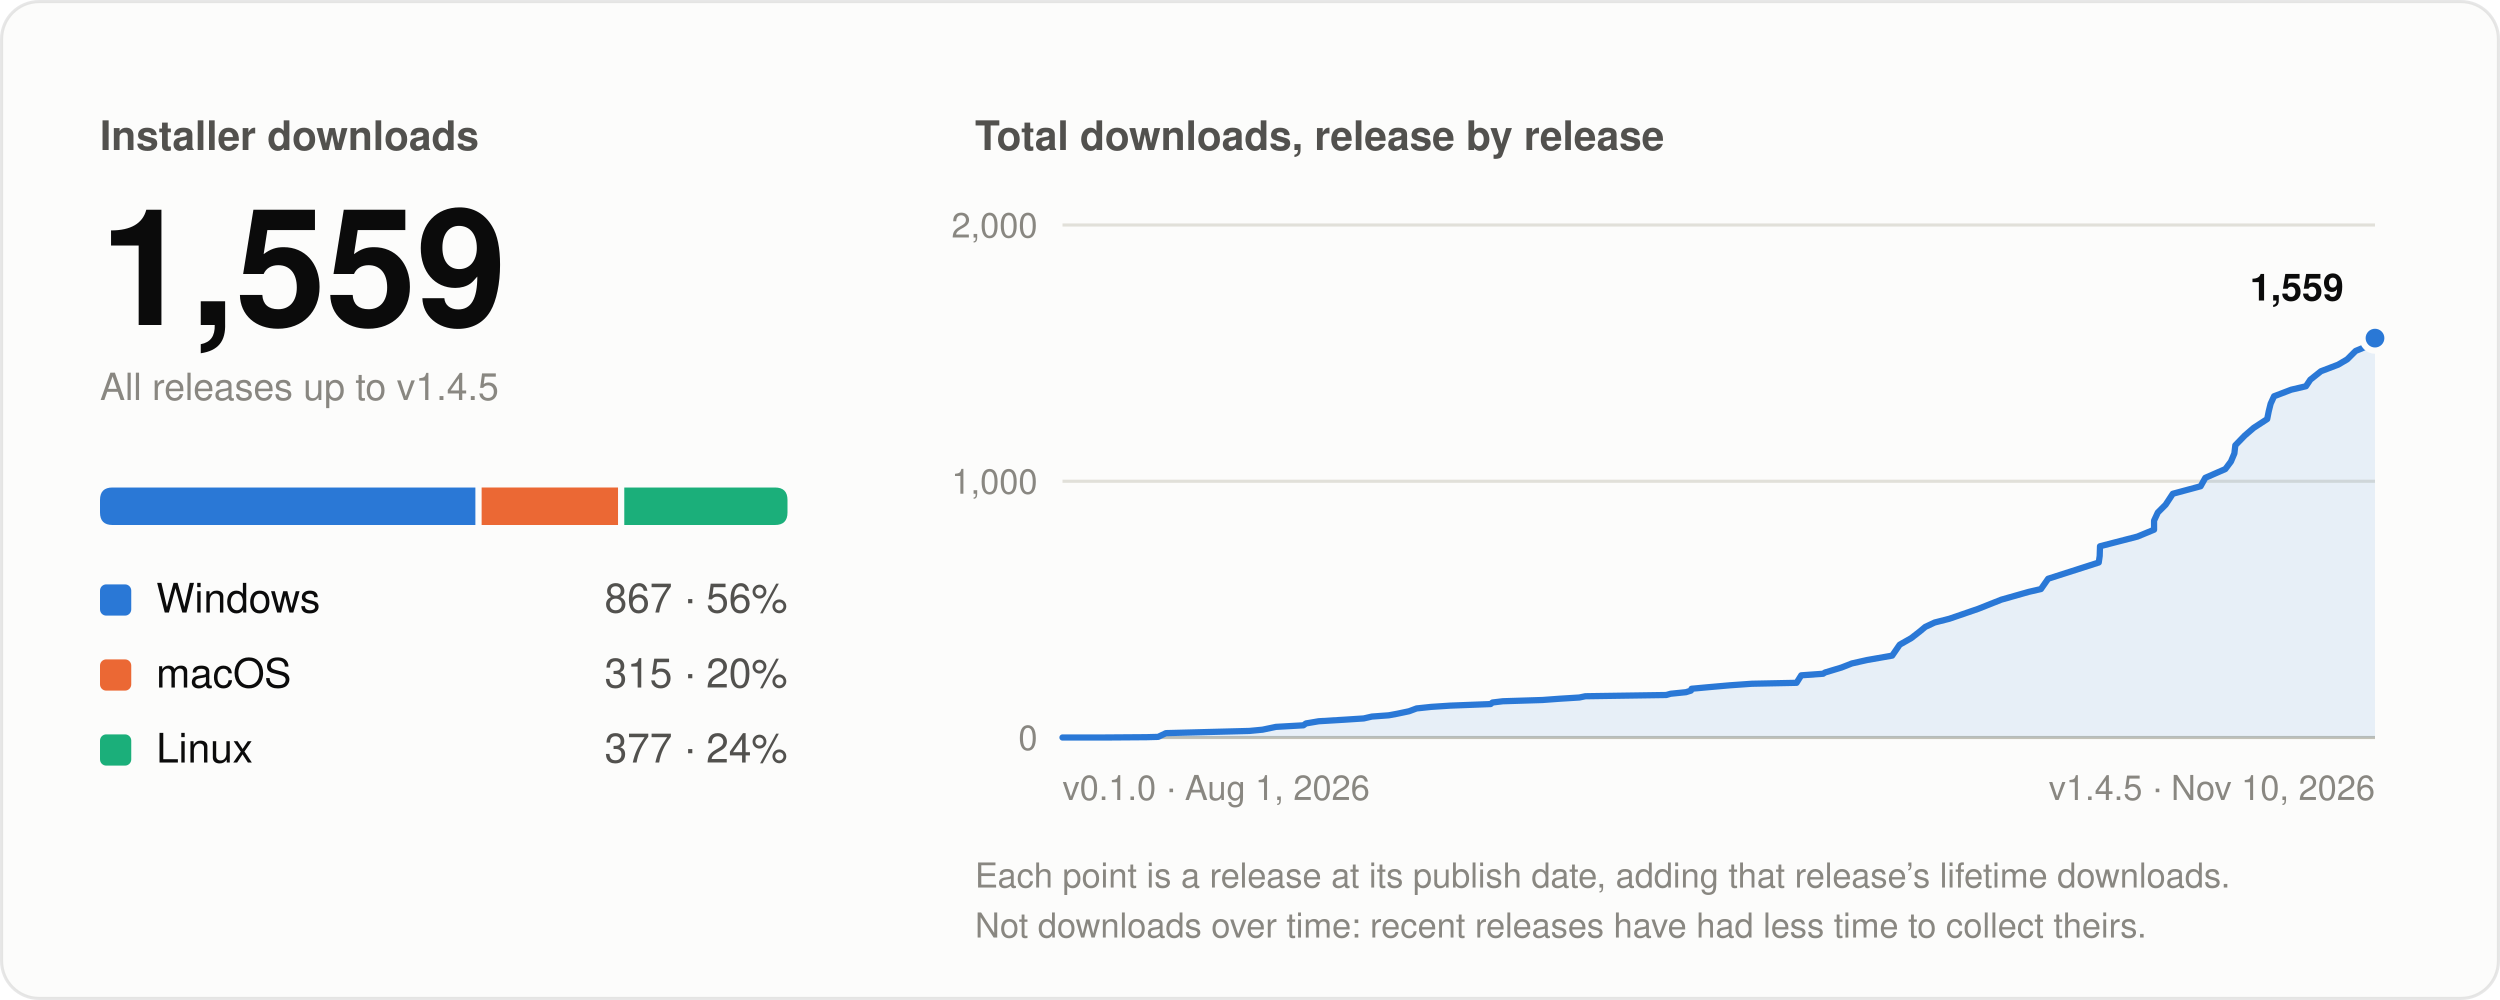
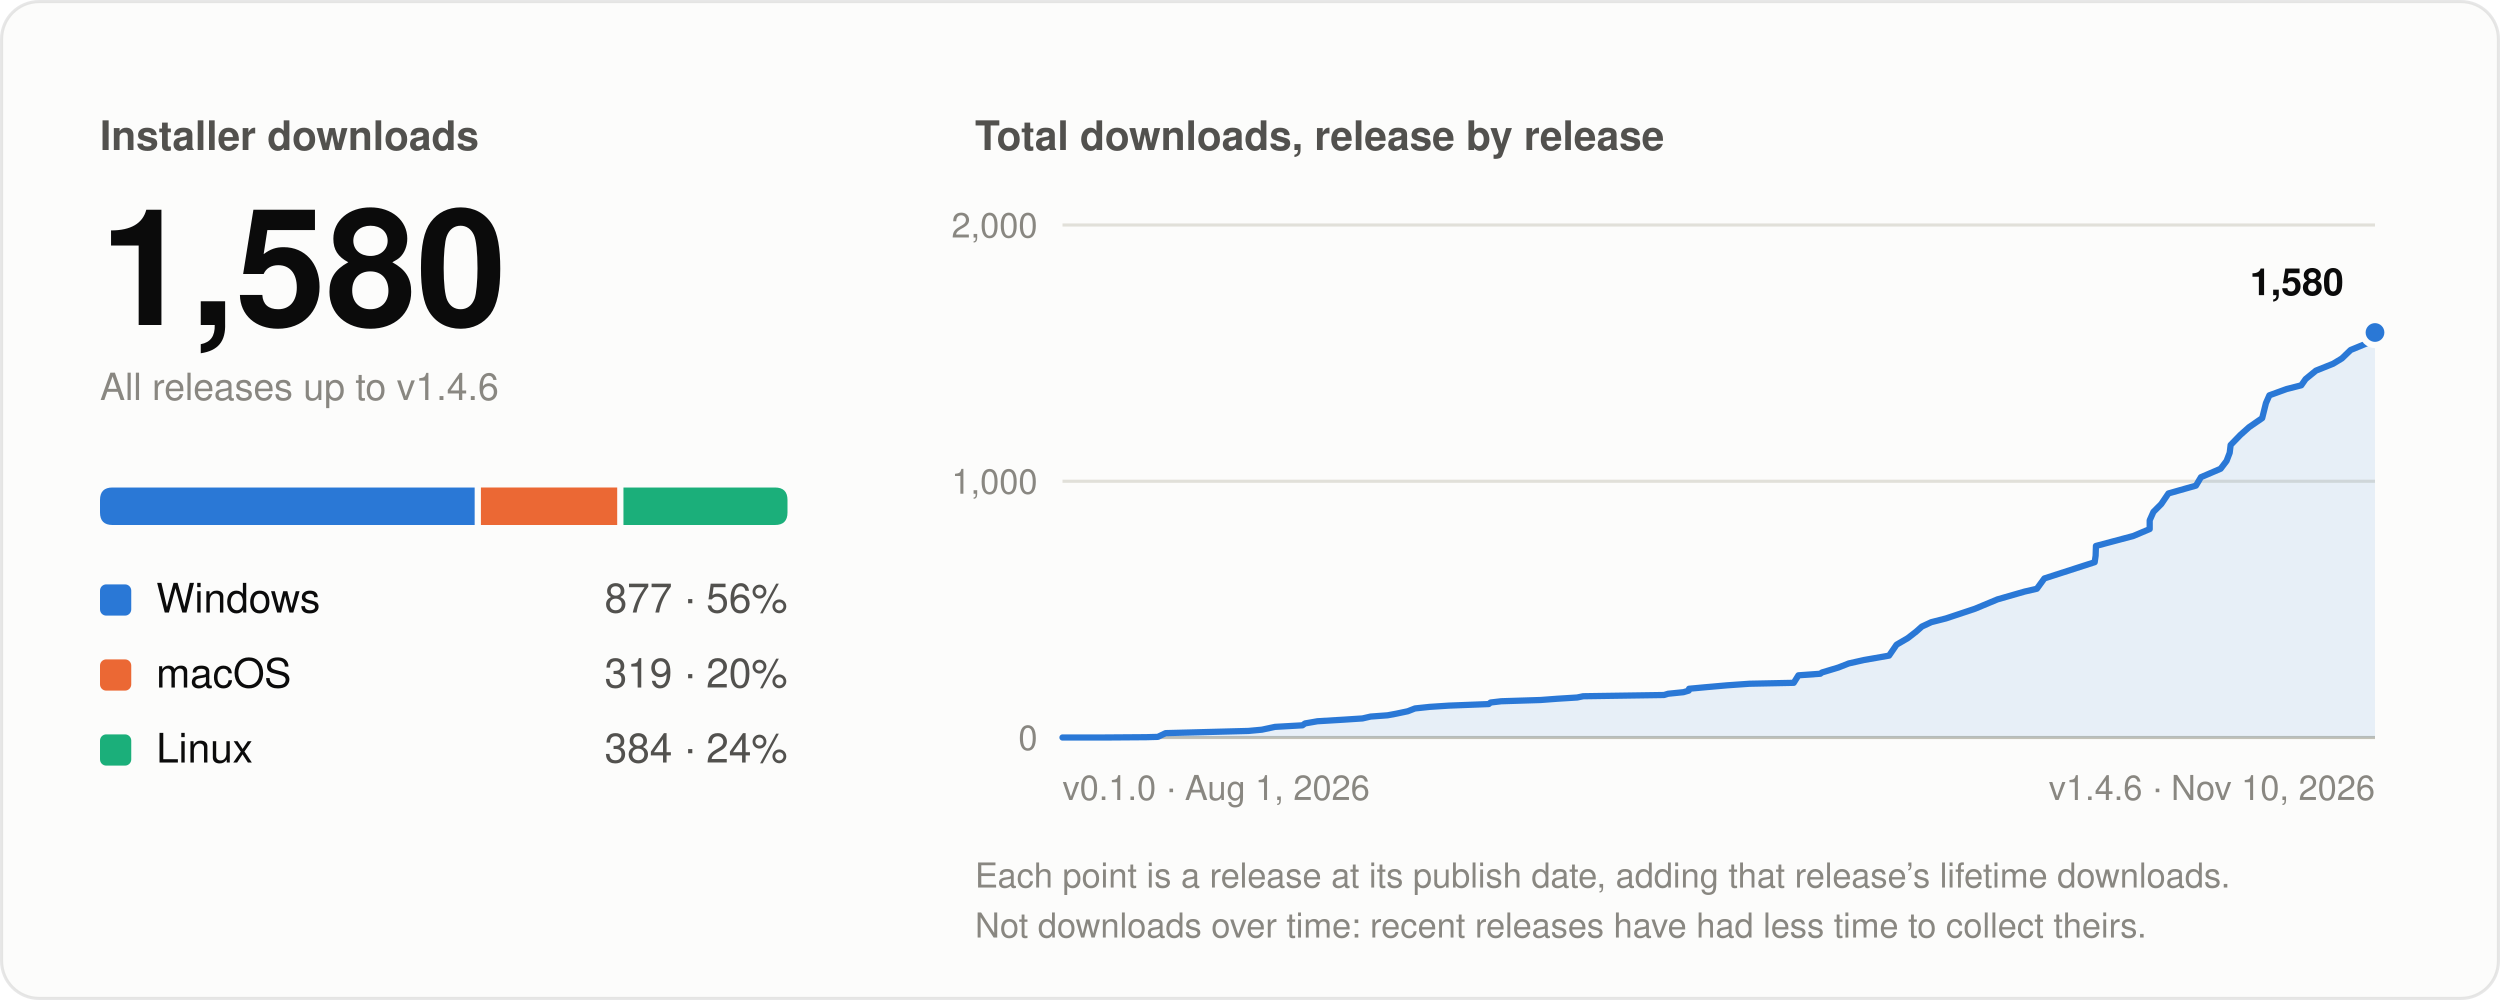
<svg xmlns="http://www.w3.org/2000/svg" width="800" height="320" viewBox="0 0 800 320" role="img" font-family="system-ui, -apple-system, &quot;Segoe UI&quot;, Helvetica, Arial, sans-serif">
  <rect x="0.5" y="0.5" width="799" height="319" rx="12" fill="#fcfcfb" stroke="rgba(11,11,11,0.10)" />
  <text x="32" y="48" font-size="13" font-weight="600" fill="#52514e" text-anchor="start">Installer downloads</text>
-   <text x="32" y="104" font-size="52" font-weight="700" fill="#0b0b0b" text-anchor="start">1,559</text>
-   <text x="32" y="128" font-size="12" font-weight="400" fill="#898781" text-anchor="start">All releases up to v1.4.5</text>
-   <path d="M36,156 H152.123 Q152.123,156 152.123,156 V168 Q152.123,168 152.123,168 H36 Q32,168 32,164 V160 Q32,156 36,156 Z" fill="#2a78d6" />
-   <path d="M154.123,156 H197.767 Q197.767,156 197.767,156 V168 Q197.767,168 197.767,168 H154.123 Q154.123,168 154.123,168 V156 Q154.123,156 154.123,156 Z" fill="#eb6834" />
-   <path d="M199.767,156 H248 Q252,156 252,160 V164 Q252,168 248,168 H199.767 Q199.767,168 199.767,168 V156 Q199.767,156 199.767,156 Z" fill="#1baf7a" />
+   <text x="32" y="104" font-size="52" font-weight="700" fill="#0b0b0b" text-anchor="start">1,580</text>
+   <text x="32" y="128" font-size="12" font-weight="400" fill="#898781" text-anchor="start">All releases up to v1.4.6</text>
+   <path d="M36,156 H151.894 Q151.894,156 151.894,156 V168 Q151.894,168 151.894,168 H36 Q32,168 32,164 V160 Q32,156 36,156 Z" fill="#2a78d6" />
+   <path d="M153.894,156 H197.504 Q197.504,156 197.504,156 V168 Q197.504,168 197.504,168 H153.894 Q153.894,168 153.894,168 V156 Q153.894,156 153.894,156 Z" fill="#eb6834" />
+   <path d="M199.504,156 H248 Q252,156 252,160 V164 Q252,168 248,168 H199.504 Q199.504,168 199.504,168 V156 Q199.504,156 199.504,156 Z" fill="#1baf7a" />
  <rect x="32" y="187" width="10" height="10" rx="2" fill="#2a78d6" />
  <text x="50" y="196" font-size="13" font-weight="400" fill="#0b0b0b" text-anchor="start">Windows</text>
-   <text x="252" y="196" font-size="13" font-weight="400" fill="#52514e" text-anchor="end">867 · 56%</text>
+   <text x="252" y="196" font-size="13" font-weight="400" fill="#52514e" text-anchor="end">877 · 56%</text>
  <rect x="32" y="211" width="10" height="10" rx="2" fill="#eb6834" />
  <text x="50" y="220" font-size="13" font-weight="400" fill="#0b0b0b" text-anchor="start">macOS</text>
-   <text x="252" y="220" font-size="13" font-weight="400" fill="#52514e" text-anchor="end">315 · 20%</text>
+   <text x="252" y="220" font-size="13" font-weight="400" fill="#52514e" text-anchor="end">319 · 20%</text>
  <rect x="32" y="235" width="10" height="10" rx="2" fill="#1baf7a" />
  <text x="50" y="244" font-size="13" font-weight="400" fill="#0b0b0b" text-anchor="start">Linux</text>
-   <text x="252" y="244" font-size="13" font-weight="400" fill="#52514e" text-anchor="end">377 · 24%</text>
+   <text x="252" y="244" font-size="13" font-weight="400" fill="#52514e" text-anchor="end">384 · 24%</text>
  <text x="312" y="48" font-size="13" font-weight="600" fill="#52514e" text-anchor="start">Total downloads, release by release</text>
  <line x1="340" x2="760" y1="236" y2="236" stroke="#c3c2b7" stroke-width="1" />
  <text x="332" y="240" font-size="11" font-weight="400" fill="#898781" text-anchor="end">0</text>
  <line x1="340" x2="760" y1="154" y2="154" stroke="#e1e0d9" stroke-width="1" />
  <text x="332" y="158" font-size="11" font-weight="400" fill="#898781" text-anchor="end">1,000</text>
  <line x1="340" x2="760" y1="72" y2="72" stroke="#e1e0d9" stroke-width="1" />
  <text x="332" y="76" font-size="11" font-weight="400" fill="#898781" text-anchor="end">2,000</text>
-   <path d="M340.0,236.0 L340.0,236.0 L344.2,236.0 L352.8,236.0 L353.3,236.0 L366.9,235.9 L370.6,235.8 L373.1,234.6 L399.8,233.9 L404.0,233.5 L408.3,232.6 L417.1,232.1 L417.9,231.5 L422.0,230.8 L430.3,230.3 L436.4,229.9 L439.0,229.3 L444.4,228.9 L447.1,228.4 L450.9,227.6 L453.3,226.7 L458.0,226.2 L464.1,225.8 L477.0,225.3 L477.6,224.8 L480.9,224.4 L493.6,224.0 L499.0,223.6 L505.4,223.2 L507.3,222.8 L533.2,222.4 L534.6,222.0 L539.5,221.5 L541.1,221.0 L541.3,220.4 L546.7,219.9 L553.5,219.3 L560.6,218.8 L574.9,218.5 L576.4,216.1 L583.4,215.6 L584.0,215.2 L589.3,213.6 L592.6,212.3 L597.5,211.2 L605.5,209.8 L607.9,206.3 L611.6,204.2 L614.3,202.1 L616.1,200.6 L619.1,199.2 L623.8,198.0 L633.1,194.8 L640.4,191.9 L649.2,189.4 L653.1,188.5 L655.4,185.2 L671.6,180.0 L671.9,177.9 L672.0,174.8 L684.0,171.7 L689.3,169.5 L689.3,166.6 L690.5,164.0 L693.0,161.5 L695.3,158.0 L704.2,155.6 L705.7,152.9 L712.1,150.1 L713.9,147.7 L715.0,145.1 L715.3,142.5 L718.3,139.4 L721.2,136.9 L725.5,134.1 L726.0,131.6 L726.6,129.2 L727.7,126.8 L733.2,124.7 L737.9,123.6 L739.3,121.5 L742.7,118.8 L748.2,116.7 L751.1,115.0 L753.8,112.3 L758.9,110.2 L760.0,108.2 L760.0,236 L340.0,236 Z" fill="#2a78d6" fill-opacity="0.1" />
-   <path d="M340.0,236.0 L340.0,236.0 L344.2,236.0 L352.8,236.0 L353.3,236.0 L366.9,235.9 L370.6,235.8 L373.1,234.6 L399.8,233.9 L404.0,233.5 L408.3,232.6 L417.1,232.1 L417.9,231.5 L422.0,230.8 L430.3,230.3 L436.4,229.9 L439.0,229.3 L444.4,228.9 L447.1,228.4 L450.9,227.6 L453.3,226.7 L458.0,226.2 L464.1,225.8 L477.0,225.3 L477.6,224.8 L480.9,224.4 L493.6,224.0 L499.0,223.6 L505.4,223.2 L507.3,222.8 L533.2,222.4 L534.6,222.0 L539.5,221.5 L541.1,221.0 L541.3,220.4 L546.7,219.9 L553.5,219.3 L560.6,218.8 L574.9,218.5 L576.4,216.1 L583.4,215.6 L584.0,215.2 L589.3,213.6 L592.6,212.3 L597.5,211.2 L605.5,209.8 L607.9,206.3 L611.6,204.2 L614.3,202.1 L616.1,200.6 L619.1,199.2 L623.8,198.0 L633.1,194.8 L640.4,191.9 L649.2,189.4 L653.1,188.5 L655.4,185.2 L671.6,180.0 L671.9,177.9 L672.0,174.8 L684.0,171.7 L689.3,169.5 L689.3,166.6 L690.5,164.0 L693.0,161.5 L695.3,158.0 L704.2,155.6 L705.7,152.9 L712.1,150.1 L713.9,147.7 L715.0,145.1 L715.3,142.5 L718.3,139.4 L721.2,136.9 L725.5,134.1 L726.0,131.6 L726.6,129.2 L727.7,126.8 L733.2,124.7 L737.9,123.6 L739.3,121.5 L742.7,118.8 L748.2,116.7 L751.1,115.0 L753.8,112.3 L758.9,110.2 L760.0,108.2" fill="none" stroke="#2a78d6" stroke-width="2" stroke-linejoin="round" stroke-linecap="round" />
-   <circle cx="760.0" cy="108.2" r="4" fill="#2a78d6" stroke="#fcfcfb" stroke-width="2" />
-   <text x="750" y="96.162" font-size="12" font-weight="600" fill="#0b0b0b" text-anchor="end">1,559</text>
+   <path d="M340.0,236.0 L340.0,236.0 L344.2,236.0 L352.7,236.0 L353.2,236.0 L366.8,235.9 L370.5,235.8 L373.0,234.6 L399.5,233.9 L403.8,233.5 L408.0,232.6 L416.8,232.1 L417.6,231.5 L421.6,230.8 L429.9,230.3 L436.0,229.9 L438.6,229.3 L444.0,228.9 L446.7,228.4 L450.5,227.6 L452.8,226.7 L457.5,226.2 L463.6,225.8 L476.4,225.3 L477.0,224.8 L480.4,224.4 L493.0,224.0 L498.3,223.6 L504.7,223.2 L506.6,222.8 L532.5,222.4 L533.8,222.0 L538.7,221.5 L540.4,221.0 L540.5,220.4 L545.9,219.9 L552.7,219.3 L559.8,218.8 L574.0,218.5 L575.5,216.1 L582.5,215.6 L583.0,215.2 L588.3,213.6 L591.6,212.3 L596.5,211.2 L604.5,209.8 L606.9,206.3 L610.5,204.2 L613.2,202.1 L615.0,200.5 L618.0,199.1 L622.7,197.9 L632.0,194.8 L639.2,191.8 L647.9,189.3 L651.8,188.4 L654.2,185.1 L670.3,179.9 L670.6,177.8 L670.7,174.7 L682.7,171.5 L687.9,169.3 L687.9,166.5 L689.1,163.8 L691.6,161.3 L693.9,157.9 L702.7,155.4 L704.3,152.7 L710.6,150.0 L712.5,147.5 L713.5,144.9 L713.8,142.4 L716.9,139.2 L719.7,136.7 L723.9,133.8 L724.5,131.4 L725.1,129.0 L726.2,126.5 L731.7,124.5 L736.4,123.3 L737.8,121.3 L741.1,118.6 L746.6,116.4 L749.4,114.7 L752.2,112.0 L757.3,109.9 L758.4,107.8 L760.0,106.4 L760.0,236 L340.0,236 Z" fill="#2a78d6" fill-opacity="0.1" />
+   <path d="M340.0,236.0 L340.0,236.0 L344.2,236.0 L352.7,236.0 L353.2,236.0 L366.8,235.9 L370.5,235.8 L373.0,234.6 L399.5,233.9 L403.8,233.5 L408.0,232.6 L416.8,232.1 L417.6,231.5 L421.6,230.8 L429.9,230.3 L436.0,229.9 L438.6,229.3 L444.0,228.9 L446.7,228.4 L450.5,227.6 L452.8,226.7 L457.5,226.2 L463.6,225.8 L476.4,225.3 L477.0,224.8 L480.4,224.4 L493.0,224.0 L498.3,223.6 L504.7,223.2 L506.6,222.8 L532.5,222.4 L533.8,222.0 L538.7,221.5 L540.4,221.0 L540.5,220.4 L545.9,219.9 L552.7,219.3 L559.8,218.8 L574.0,218.5 L575.5,216.1 L582.5,215.6 L583.0,215.2 L588.3,213.6 L591.6,212.3 L596.5,211.2 L604.5,209.8 L606.9,206.3 L610.5,204.2 L613.2,202.1 L615.0,200.5 L618.0,199.1 L622.7,197.9 L632.0,194.8 L639.2,191.8 L647.9,189.3 L651.8,188.4 L654.2,185.1 L670.3,179.9 L670.6,177.8 L670.7,174.7 L682.7,171.5 L687.9,169.3 L687.9,166.5 L689.1,163.8 L691.6,161.3 L693.9,157.9 L702.7,155.4 L704.3,152.7 L710.6,150.0 L712.5,147.5 L713.5,144.9 L713.8,142.4 L716.9,139.2 L719.7,136.7 L723.9,133.8 L724.5,131.4 L725.1,129.0 L726.2,126.5 L731.7,124.5 L736.4,123.3 L737.8,121.3 L741.1,118.6 L746.6,116.4 L749.4,114.7 L752.2,112.0 L757.3,109.9 L758.4,107.8 L760.0,106.4" fill="none" stroke="#2a78d6" stroke-width="2" stroke-linejoin="round" stroke-linecap="round" />
+   <circle cx="760.0" cy="106.4" r="4" fill="#2a78d6" stroke="#fcfcfb" stroke-width="2" />
+   <text x="750" y="94.44" font-size="12" font-weight="600" fill="#0b0b0b" text-anchor="end">1,580</text>
  <text x="340" y="256" font-size="11" font-weight="400" fill="#898781" text-anchor="start">v0.1.0 · Aug 1, 2026</text>
-   <text x="760" y="256" font-size="11" font-weight="400" fill="#898781" text-anchor="end">v1.4.5 · Nov 10, 2026</text>
+   <text x="760" y="256" font-size="11" font-weight="400" fill="#898781" text-anchor="end">v1.4.6 · Nov 10, 2026</text>
  <text x="312" y="284" font-size="11" font-weight="400" fill="#898781" text-anchor="start">Each point is a release at its publish date, adding that release’s lifetime downloads.</text>
  <text x="312" y="300" font-size="11" font-weight="400" fill="#898781" text-anchor="start">Not downloads over time: recent releases have had less time to collect theirs.</text>
</svg>
